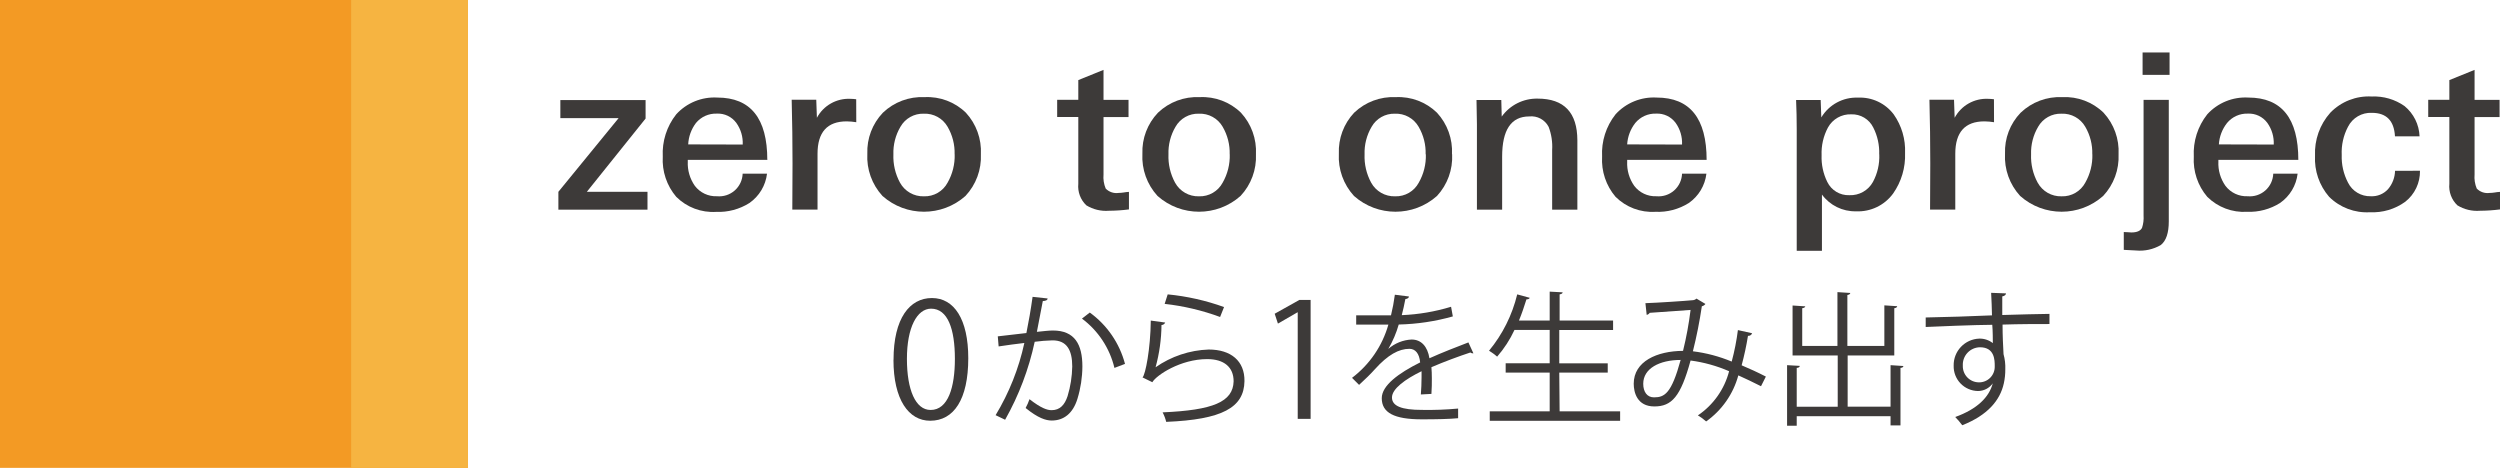
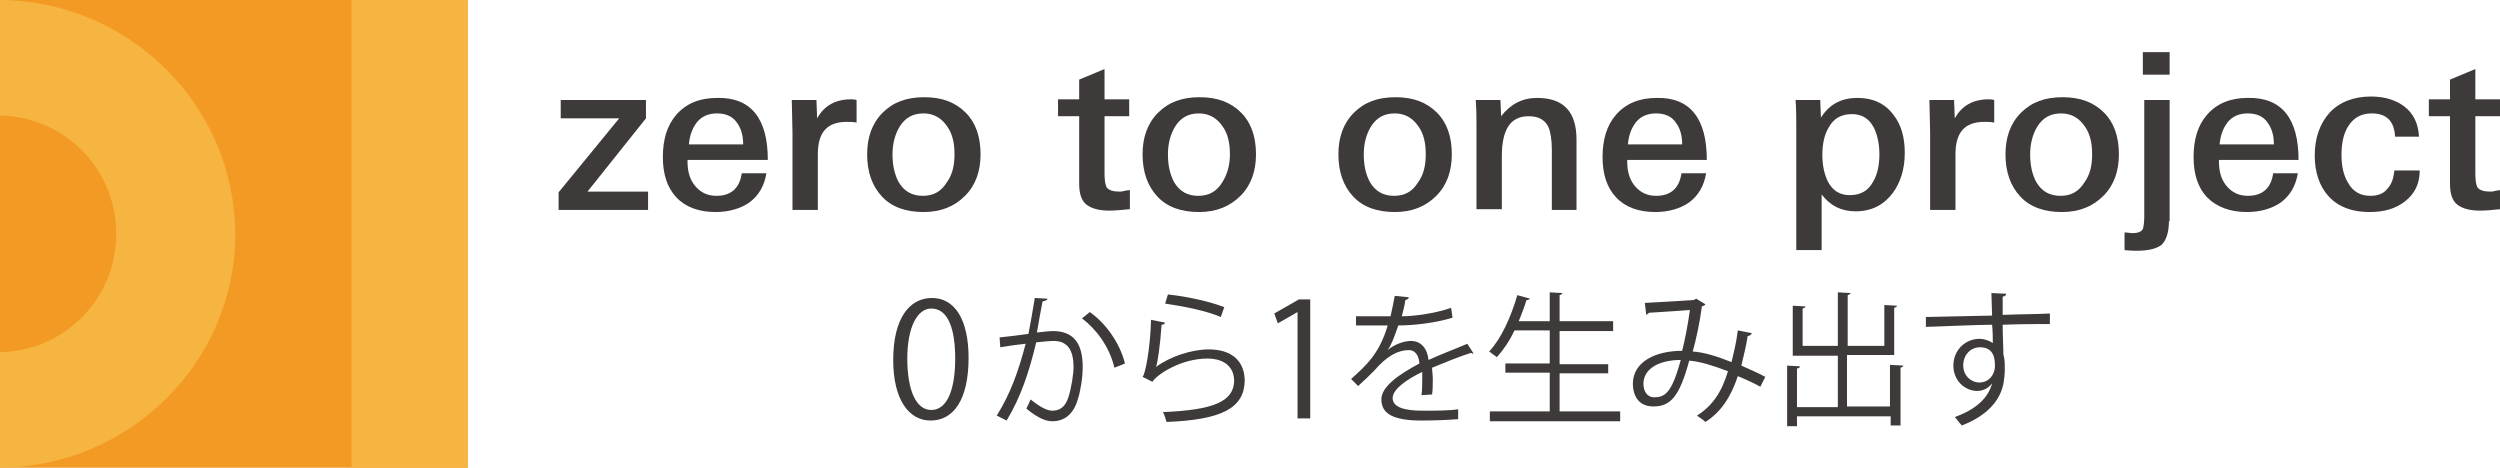
- <svg xmlns="http://www.w3.org/2000/svg" viewBox="0 0 354.91 66.43">
-   <defs>
-     <style>.cls-1{fill:none;}.cls-2{fill:#f39a24;}.cls-3{clip-path:url(#clip-path);}.cls-4{fill:#f6b441;}.cls-5{fill:#3d3a39;}</style>
-     <clipPath id="clip-path">
-       <rect class="cls-1" width="66.43" height="66.42" />
-     </clipPath>
-   </defs>
-   <g id="レイヤー_2" data-name="レイヤー 2">
-     <g id="レイヤー_1-2" data-name="レイヤー 1">
-       <rect class="cls-2" width="66.43" height="66.42" />
-       <g class="cls-3">
-         <rect class="cls-4" x="49.85" width="16.6" height="66.42" />
+ <svg xmlns="http://www.w3.org/2000/svg" xmlns:xlink="http://www.w3.org/1999/xlink" version="1.1" id="レイヤー_1" x="0px" y="0px" viewBox="0 0 354.9 66.4" style="enable-background:new 0 0 354.9 66.4;" xml:space="preserve">
+   <style type="text/css">
+ 	.st0{clip-path:url(#SVGID_2_);fill:#F39A24;}
+ 	.st1{clip-path:url(#SVGID_2_);fill:#F6B441;}
+ 	.st2{fill:#3E3A39;}
+ </style>
+   <g>
+     <g>
+       <defs>
+         <rect id="SVGID_1_" width="66.4" height="66.4" />
+       </defs>
+       <clipPath id="SVGID_2_">
+         <use xlink:href="#SVGID_1_" style="overflow:visible;" />
+       </clipPath>
+       <rect class="st0" width="66.4" height="66.4" />
+       <path class="st1" d="M-0.3,0C-18.9,0-34,14.9-34,33.2c0,18.3,15.1,33.2,33.7,33.2c18.6,0,33.7-14.9,33.7-33.2    C33.3,14.9,18.3,0-0.3,0z M-0.3,50c-9.3,0-16.8-7.5-16.8-16.8c0-9.3,7.5-16.8,16.8-16.8c9.3,0,16.8,7.5,16.8,16.8    C16.5,42.5,9,50-0.3,50z" />
+       <rect x="49.9" class="st1" width="16.6" height="66.4" />
+       <circle class="st1" cx="63.4" cy="117.7" r="32" />
+     </g>
+     <g>
+       <path class="st2" d="M91.9,29.8H79.3v-2.5l8.6-10.5h-8.3v-2.6h12.1v2.6l-8.3,10.4h8.6V29.8z" />
+       <path class="st2" d="M109,22.7H97.6v0.2c0,1.4,0.3,2.5,1,3.4c0.8,1,1.8,1.5,3.1,1.5c2.1,0,3.3-1.1,3.6-3.2h3.5    c-0.3,1.8-1.1,3.2-2.5,4.2c-1.2,0.8-2.8,1.3-4.7,1.3c-2.4,0-4.3-0.7-5.6-2.1c-1.3-1.4-1.9-3.3-1.9-5.7c0-2.5,0.6-4.5,1.9-6    c1.4-1.6,3.3-2.4,5.8-2.4C106.6,13.8,109,16.8,109,22.7z M105.5,20.5c0-1.3-0.3-2.3-0.9-3.1c-0.6-0.9-1.6-1.3-2.8-1.3    c-1.2,0-2.2,0.4-2.9,1.3c-0.6,0.8-1,1.8-1.1,3.1H105.5z" />
+       <path class="st2" d="M121.6,17.4c-0.5-0.1-1-0.1-1.4-0.1c-2.8,0-4.1,1.5-4.1,4.6v7.9h-3.6c0-5.1,0-8.7,0-11l-0.1-4.6h3.5l0.1,2.6    c1-1.8,2.6-2.7,4.8-2.7c0.2,0,0.5,0,0.8,0.1V17.4z" />
+       <path class="st2" d="M139.2,21.9c0,2.4-0.7,4.4-2.2,5.9c-1.5,1.5-3.4,2.3-5.9,2.3c-2.5,0-4.5-0.7-5.9-2.2c-1.4-1.5-2.1-3.5-2.1-6    c0-2.4,0.7-4.4,2.2-5.9c1.5-1.5,3.4-2.2,5.9-2.2c2.5,0,4.4,0.7,5.9,2.2C138.5,17.4,139.2,19.4,139.2,21.9z M135.5,21.9    c0-1.6-0.3-2.9-1-3.9c-0.8-1.2-1.9-1.9-3.4-1.9c-1.5,0-2.6,0.6-3.4,1.9c-0.6,1-1,2.3-1,3.9c0,1.6,0.3,2.9,0.9,4    c0.8,1.3,1.9,1.9,3.4,1.9c1.5,0,2.6-0.6,3.4-1.9C135.2,24.8,135.5,23.5,135.5,21.9z" />
+       <path class="st2" d="M160.3,29.7c-1,0.1-2,0.2-2.8,0.2c-1.5,0-2.5-0.3-3.2-0.8c-0.8-0.6-1.1-1.6-1.1-3.1v-9.5h-3v-2.4h3v-2.8    l3.6-1.5v4.3h3.5v2.4h-3.5v8.1c0,1,0.1,1.6,0.3,2c0.3,0.4,0.9,0.6,1.8,0.6c0.2,0,0.4,0,0.7-0.1c0.4-0.1,0.6-0.1,0.8-0.1V29.7z" />
+       <path class="st2" d="M178.3,21.9c0,2.4-0.7,4.4-2.2,5.9c-1.5,1.5-3.4,2.3-5.9,2.3c-2.5,0-4.5-0.7-5.9-2.2c-1.4-1.5-2.1-3.5-2.1-6    c0-2.4,0.7-4.4,2.2-5.9c1.5-1.5,3.4-2.2,5.9-2.2c2.5,0,4.4,0.7,5.9,2.2C177.6,17.4,178.3,19.4,178.3,21.9z M174.6,21.9    c0-1.6-0.3-2.9-1-3.9c-0.8-1.2-1.9-1.9-3.4-1.9c-1.5,0-2.6,0.6-3.4,1.9c-0.6,1-1,2.3-1,3.9c0,1.6,0.3,2.9,0.9,4    c0.8,1.3,1.9,1.9,3.4,1.9c1.5,0,2.6-0.6,3.4-1.9C174.2,24.8,174.6,23.5,174.6,21.9z" />
+       <path class="st2" d="M206.1,21.9c0,2.4-0.7,4.4-2.2,5.9c-1.5,1.5-3.4,2.3-5.9,2.3c-2.5,0-4.5-0.7-5.9-2.2c-1.4-1.5-2.1-3.5-2.1-6    c0-2.4,0.7-4.4,2.2-5.9c1.5-1.5,3.4-2.2,5.9-2.2c2.5,0,4.4,0.7,5.9,2.2C205.4,17.4,206.1,19.4,206.1,21.9z M202.4,21.9    c0-1.6-0.3-2.9-1-3.9c-0.8-1.2-1.9-1.9-3.4-1.9c-1.5,0-2.6,0.6-3.4,1.9c-0.6,1-1,2.3-1,3.9c0,1.6,0.3,2.9,0.9,4    c0.8,1.3,1.9,1.9,3.4,1.9c1.5,0,2.6-0.6,3.4-1.9C202.1,24.8,202.4,23.5,202.4,21.9z" />
+       <path class="st2" d="M223.9,29.8h-3.6v-8.5c0-1.5-0.2-2.6-0.5-3.3c-0.5-1-1.4-1.5-2.8-1.5c-2.6,0-3.8,1.9-3.8,5.7v7.5h-3.6V17.6    c0-0.7,0-1.8-0.1-3.4h3.5l0.1,2.3c1.3-1.7,3-2.6,5.1-2.6c3.8,0,5.6,2,5.6,5.9V29.8z" />
+       <path class="st2" d="M242.3,22.7H231v0.2c0,1.4,0.3,2.5,1,3.4c0.8,1,1.8,1.5,3.1,1.5c2.1,0,3.3-1.1,3.6-3.2h3.5    c-0.3,1.8-1.1,3.2-2.5,4.2c-1.2,0.8-2.8,1.3-4.7,1.3c-2.4,0-4.3-0.7-5.6-2.1c-1.3-1.4-1.9-3.3-1.9-5.7c0-2.5,0.6-4.5,1.9-6    c1.4-1.6,3.3-2.4,5.8-2.4C239.9,13.8,242.3,16.8,242.3,22.7z M238.8,20.5c0-1.3-0.3-2.3-0.9-3.1c-0.6-0.9-1.6-1.3-2.8-1.3    c-1.2,0-2.2,0.4-2.9,1.3c-0.6,0.8-1,1.8-1.1,3.1H238.8z" />
+       <path class="st2" d="M270.4,21.7c0,2.3-0.6,4.2-1.7,5.7c-1.3,1.7-3,2.6-5.3,2.6c-2,0-3.6-0.8-4.8-2.4v7.9h-3.6V18.3    c0-1.4,0-2.8-0.1-4.1h3.5l0.1,2.5c1.2-1.9,2.9-2.8,5.2-2.8c2.2,0,3.9,0.8,5.1,2.4C269.9,17.7,270.4,19.5,270.4,21.7z M266.8,21.9    c0-1.5-0.3-2.8-0.8-3.8c-0.7-1.3-1.7-1.9-3.1-1.9c-1.5,0-2.6,0.6-3.3,1.9c-0.6,1-0.9,2.3-0.9,3.9c0,1.5,0.3,2.8,0.8,3.8    c0.7,1.3,1.7,1.9,3.1,1.9c1.5,0,2.6-0.6,3.3-1.9C266.5,24.8,266.8,23.5,266.8,21.9z" />
+       <path class="st2" d="M283.1,17.4c-0.5-0.1-1-0.1-1.4-0.1c-2.8,0-4.1,1.5-4.1,4.6v7.9H274c0-5.1,0-8.7,0-11l-0.1-4.6h3.5l0.1,2.6    c1-1.8,2.6-2.7,4.8-2.7c0.2,0,0.5,0,0.8,0.1V17.4z" />
+       <path class="st2" d="M300.8,21.9c0,2.4-0.7,4.4-2.2,5.9c-1.5,1.5-3.4,2.3-5.9,2.3c-2.5,0-4.5-0.7-5.9-2.2c-1.4-1.5-2.1-3.5-2.1-6    c0-2.4,0.7-4.4,2.2-5.9c1.5-1.5,3.4-2.2,5.9-2.2c2.5,0,4.4,0.7,5.9,2.2C300.1,17.4,300.8,19.4,300.8,21.9z M297,21.9    c0-1.6-0.3-2.9-1-3.9c-0.8-1.2-1.9-1.9-3.4-1.9c-1.5,0-2.6,0.6-3.4,1.9c-0.6,1-1,2.3-1,3.9c0,1.6,0.3,2.9,0.9,4    c0.8,1.3,1.9,1.9,3.4,1.9c1.5,0,2.6-0.6,3.4-1.9C296.7,24.8,297,23.5,297,21.9z" />
+       <path class="st2" d="M307.9,31.4c0,1.6-0.4,2.8-1.1,3.4c-0.7,0.5-1.8,0.8-3.5,0.8c-0.2,0-0.8,0-1.7-0.1v-2.5    c0.5,0,0.8,0.1,1.1,0.1c0.8,0,1.3-0.2,1.5-0.6c0.1-0.3,0.2-0.9,0.2-1.8V14.2h3.6V31.4z M308,10.6h-3.8V7.4h3.8V10.6z" />
+       <path class="st2" d="M326.3,22.7h-11.3v0.2c0,1.4,0.3,2.5,1,3.4c0.8,1,1.8,1.5,3.1,1.5c2.1,0,3.3-1.1,3.6-3.2h3.5    c-0.3,1.8-1.1,3.2-2.5,4.2c-1.2,0.8-2.8,1.3-4.7,1.3c-2.4,0-4.3-0.7-5.7-2.1c-1.3-1.4-1.9-3.3-1.9-5.7c0-2.5,0.6-4.5,1.9-6    c1.4-1.6,3.3-2.4,5.8-2.4C323.9,13.8,326.3,16.8,326.3,22.7z M322.8,20.5c0-1.3-0.3-2.3-0.9-3.1c-0.6-0.9-1.6-1.3-2.8-1.3    c-1.2,0-2.2,0.4-2.9,1.3c-0.6,0.8-1,1.8-1.1,3.1H322.8z" />
+       <path class="st2" d="M343.5,24.2c0,1.9-0.7,3.3-2.1,4.4c-1.3,1-2.9,1.5-5,1.5c-2.5,0-4.4-0.7-5.8-2.2c-1.3-1.4-2-3.4-2-5.8    c0-2.5,0.7-4.5,2.1-6.1c1.4-1.5,3.4-2.3,5.9-2.3c1.9,0,3.5,0.5,4.7,1.4c1.3,1,2,2.4,2.1,4.3H340c-0.1-2.2-1.2-3.3-3.3-3.3    c-1.5,0-2.6,0.6-3.4,1.9c-0.6,1-0.9,2.3-0.9,4c0,1.6,0.3,2.9,0.9,3.9c0.7,1.3,1.8,1.9,3.2,1.9c1,0,1.9-0.3,2.4-1    c0.6-0.6,0.9-1.5,1-2.6H343.5z" />
+       <path class="st2" d="M354.9,29.7c-1,0.1-2,0.2-2.8,0.2c-1.5,0-2.5-0.3-3.2-0.8c-0.8-0.6-1.1-1.6-1.1-3.1v-9.5h-3v-2.4h3v-2.8    l3.6-1.5v4.3h3.6v2.4h-3.6v8.1c0,1,0.1,1.6,0.3,2c0.3,0.4,0.9,0.6,1.8,0.6c0.2,0,0.4,0,0.7-0.1c0.4-0.1,0.6-0.1,0.8-0.1V29.7z" />
+     </g>
+     <g>
+       <g>
+         <path class="st2" d="M126.8,51.1c0-5.9,2.3-8.8,5.5-8.8c3.2,0,5.2,3,5.2,8.5c0,5.9-2.1,8.9-5.4,8.9     C129,59.7,126.8,56.7,126.8,51.1z M135.6,50.9c0-4.2-1-7.1-3.4-7.1c-2,0-3.4,2.7-3.4,7.1c0,4.4,1.2,7.3,3.4,7.3     C134.6,58.2,135.6,55,135.6,50.9z" />
+         <path class="st2" d="M148.7,42.4c0,0.2-0.3,0.3-0.7,0.4c-0.2,1.1-0.6,3.1-0.8,4.4c0.9-0.1,1.8-0.2,2.3-0.2c3.1,0,4.2,2,4.2,5.1     c0,1.5-0.3,3.4-0.7,4.6c-0.6,2.1-1.9,3.1-3.6,3.1c-0.8,0-1.9-0.3-3.7-1.8c0.2-0.4,0.4-0.8,0.6-1.3c1.6,1.3,2.5,1.6,3.1,1.6     c1.2,0,1.9-0.7,2.3-2c0.4-1.3,0.7-3.2,0.7-4.2c0-2.3-0.8-3.7-2.8-3.7c-0.6,0-1.5,0.1-2.5,0.2c-1,4.2-2.2,7.8-4.2,11.1l-1.4-0.7     c2-3.2,3.1-6.4,4.1-10.2c-1,0.1-2.5,0.3-3.6,0.5l-0.1-1.4c1-0.1,2.7-0.3,4.1-0.5c0.3-1.5,0.6-3.3,0.9-5.1L148.7,42.4z      M158.2,52.2c-0.7-3-2.6-5.5-4.6-7l1.1-0.9c2.2,1.5,4.3,4.4,5,7.3L158.2,52.2z" />
+         <path class="st2" d="M165.4,45.8c-0.1,0.2-0.2,0.3-0.5,0.3c-0.2,3-0.6,5.6-0.8,6h0c2-1.5,5.1-2.5,7.5-2.5c3.2,0,5.1,1.6,5.1,4.5     c-0.1,3.8-3.2,5.5-11.1,5.8c-0.1-0.4-0.3-1-0.5-1.4c7.2-0.3,10-1.5,10.1-4.4c0-2-1.4-3.2-3.8-3.2c-3.8,0-7.2,2.3-7.8,3.3     l-1.4-0.7c0.4-0.4,1.1-4.1,1.2-8.1L165.4,45.8z M165.8,41.8c2.8,0.3,5.9,1,8,1.8l-0.5,1.4c-2.1-0.9-5.2-1.5-7.9-1.9L165.8,41.8z" />
+         <path class="st2" d="M184.2,59.5V44.3h0l-2.8,1.6l-0.5-1.4l3.5-2h1.6v16.9H184.2z" />
+         <path class="st2" d="M209.2,50.2c0,0-0.1,0-0.1,0c-0.1,0-0.2-0.1-0.3-0.1c-1.6,0.5-3.8,1.4-5.5,2.1c0,0.5,0.1,1,0.1,1.6     c0,0.7,0,1.4-0.1,2.2l-1.5,0.1c0.1-0.7,0.1-1.7,0.1-2.5c0-0.3,0-0.6,0-0.8c-2.3,1.1-4.2,2.5-4.2,3.7c0,1.2,1.4,1.8,4.2,1.8     c2,0,3.8,0,5.1-0.2l0,1.4c-1.2,0.1-3.1,0.2-5.2,0.2c-3.9,0-5.7-0.9-5.7-3c0-1.8,2.4-3.5,5.4-5.1c-0.1-1.3-0.7-1.9-1.5-1.9     c-1.5,0-3.1,0.8-4.9,2.9c-0.6,0.6-1.4,1.4-2.3,2.2l-1-1c2-1.8,4-3.5,5.2-7.6l-1.1,0h-3.4v-1.3c1.3,0,2.7,0,3.5,0l1.4,0     c0.2-0.9,0.4-1.8,0.6-2.9l2,0.2c0,0.2-0.2,0.3-0.5,0.4c-0.1,0.8-0.3,1.5-0.5,2.3c1.4,0,4.4-0.3,7-1.2l0.2,1.4     c-2.6,0.8-5.7,1.1-7.7,1.1c-0.5,1.5-1,2.8-1.5,3.5h0c0.9-0.8,2.3-1.3,3.3-1.3c1.4,0,2.3,1,2.5,2.7c1.7-0.8,3.9-1.6,5.5-2.3     L209.2,50.2z" />
+         <path class="st2" d="M221.4,58.4h8.6v1.4h-18.5v-1.4h8.5v-5.5h-6.3v-1.3h6.3v-4.7h-5c-0.7,1.5-1.6,2.8-2.5,3.8     c-0.3-0.2-0.8-0.6-1.1-0.8c1.7-1.8,3.1-4.9,4-8l1.8,0.5c-0.1,0.1-0.2,0.2-0.5,0.2c-0.3,1-0.7,2-1.1,3h4.4v-4.1l1.8,0.1     c0,0.1-0.1,0.2-0.4,0.3v3.7h7.6v1.4h-7.6v4.7h6.9v1.3h-6.9V58.4z" />
+         <path class="st2" d="M248.7,47.3c-0.1,0.2-0.3,0.4-0.6,0.4c-0.2,1.4-0.6,2.9-0.9,4.2c1.1,0.5,2.3,1,3.4,1.6l-0.7,1.4     c-1.1-0.6-2.2-1.1-3.2-1.5c-1,3-2.4,5.1-4.6,6.5c-0.3-0.3-0.8-0.6-1.2-0.9c2.2-1.4,3.5-3.3,4.4-6.3c-2.1-0.8-4-1.4-5.5-1.5     c-1.4,5.2-2.7,6.5-5.1,6.5s-2.9-2-2.9-3.2c0-3.2,3.3-4.7,7-4.7c0.4-1.6,0.8-3.6,1.1-5.8c-1,0.1-4.2,0.3-5.8,0.4     c-0.1,0.1-0.2,0.2-0.4,0.3l-0.2-1.7c1.8-0.1,5.6-0.3,6.8-0.4c0.2,0,0.3-0.1,0.5-0.2l1.3,0.8c-0.1,0.2-0.3,0.2-0.5,0.3     c-0.3,2.3-0.8,4.6-1.3,6.4c1.6,0.1,3.5,0.7,5.5,1.5c0.3-1.2,0.7-2.8,0.9-4.5L248.7,47.3z M238.6,51.1c-3,0-5.3,1.2-5.3,3.4     c0,1.1,0.6,1.9,1.5,1.9C236.3,56.4,237.3,55.9,238.6,51.1z" />
+         <path class="st2" d="M268.4,51.8l1.8,0.1c0,0.1-0.1,0.2-0.4,0.3v8.2h-1.4v-1.3h-13.3v1.4h-1.4v-8.6l1.8,0.1     c0,0.2-0.1,0.3-0.4,0.3v5.5h5.8v-7.3h-6.4v-7.1l1.8,0.1c0,0.1-0.1,0.2-0.4,0.3v5.3h5v-7.6l1.8,0.1c0,0.1-0.1,0.2-0.4,0.3v7.2h5.2     v-5.8l1.8,0.1c0,0.1-0.1,0.2-0.4,0.3v6.7h-6.7v7.3h6.1V51.8z" />
+         <path class="st2" d="M282.8,44.8c0-0.5-0.1-2.7-0.1-3.2l2.1,0.1c0,0.2-0.2,0.4-0.5,0.4c0,0.2,0,0.5,0,2.6     c2.5-0.1,5.2-0.1,6.7-0.2V46c-1.7,0-4.2,0-6.7,0.1c0,1.6,0.1,3.1,0.1,4.2c0.2,0.7,0.2,1.3,0.2,2.2c0,0.7-0.1,1.4-0.2,2     c-0.5,2.4-2.3,4.5-5.9,5.9c-0.3-0.3-0.7-0.9-1-1.2c3.1-1.1,4.8-2.8,5.3-4.8h0c-0.4,0.6-1.2,1.1-2.1,1.1c-1.8,0-3.4-1.5-3.4-3.6     c0-2.2,1.7-3.8,3.7-3.8c0.7,0,1.5,0.3,1.9,0.6c0-0.3,0-1.7-0.1-2.6c-2.1,0-8.6,0.3-9.4,0.3l0-1.4l4.7-0.1L282.8,44.8z M283.2,52     c0-0.8,0-2.7-2.1-2.7c-1.4,0-2.4,1.1-2.4,2.6c0,1.4,1.1,2.4,2.3,2.4C282.4,54.3,283.2,53.1,283.2,52z" />
      </g>
-       <polygon class="cls-5" points="91.92 29.77 79.27 29.77 79.27 27.23 87.82 16.77 79.55 16.77 79.55 14.21 91.65 14.21 91.65 16.83 83.31 27.23 91.92 27.23 91.92 29.77" />
-       <path class="cls-5" d="M109,22.7H97.64v.25a5.55,5.55,0,0,0,1,3.43,3.75,3.75,0,0,0,3.15,1.48,3.33,3.33,0,0,0,3.64-3.21h3.46a5.92,5.92,0,0,1-2.5,4.17,8.2,8.2,0,0,1-4.72,1.26A7.38,7.38,0,0,1,96,27.94a8.08,8.08,0,0,1-1.91-5.71,8.91,8.91,0,0,1,1.91-6,7.32,7.32,0,0,1,5.83-2.38q7.1,0,7.1,8.86m-3.49-2.19a4.9,4.9,0,0,0-.9-3.06,3.23,3.23,0,0,0-2.79-1.33,3.66,3.66,0,0,0-2.95,1.33A5.45,5.45,0,0,0,97.7,20.5Z" />
-       <path class="cls-5" d="M121.56,17.35a9.21,9.21,0,0,0-1.36-.12q-4.14,0-4.14,4.6v7.93h-3.58q.06-7.59,0-11l-.09-4.6h3.49l.09,2.56a5.11,5.11,0,0,1,4.75-2.69,6.39,6.39,0,0,1,.83.06Z" />
-       <path class="cls-5" d="M139.25,21.89a8.13,8.13,0,0,1-2.19,5.93,8.87,8.87,0,0,1-11.78,0,8.21,8.21,0,0,1-2.15-6A8,8,0,0,1,125.34,16a8,8,0,0,1,5.91-2.21A7.83,7.83,0,0,1,137.12,16a8.09,8.09,0,0,1,2.13,5.91m-3.73,0a7.33,7.33,0,0,0-1-3.92,3.71,3.71,0,0,0-3.37-1.85A3.67,3.67,0,0,0,127.83,18a7.23,7.23,0,0,0-1,3.92,7.76,7.76,0,0,0,.93,4,3.74,3.74,0,0,0,3.4,1.95,3.67,3.67,0,0,0,3.37-1.95,7.65,7.65,0,0,0,1-4" />
-       <path class="cls-5" d="M160.27,29.73a23.36,23.36,0,0,1-2.84.19,5.34,5.34,0,0,1-3.21-.77,3.72,3.72,0,0,1-1.14-3.06V16.61h-3V14.17h3V11.37l3.58-1.45v4.26h3.55v2.44h-3.55v8.15a4.2,4.2,0,0,0,.31,2,2.12,2.12,0,0,0,1.82.62,5.08,5.08,0,0,0,.71-.06,5.55,5.55,0,0,1,.77-.09Z" />
-       <path class="cls-5" d="M178.3,21.89a8.13,8.13,0,0,1-2.19,5.93,8.87,8.87,0,0,1-11.78,0,8.21,8.21,0,0,1-2.15-6A8,8,0,0,1,164.39,16a8,8,0,0,1,5.91-2.21A7.83,7.83,0,0,1,176.17,16a8.09,8.09,0,0,1,2.13,5.91m-3.73,0a7.33,7.33,0,0,0-1-3.92,3.71,3.71,0,0,0-3.37-1.85A3.67,3.67,0,0,0,166.88,18a7.23,7.23,0,0,0-1,3.92,7.76,7.76,0,0,0,.93,4,3.74,3.74,0,0,0,3.4,1.95,3.67,3.67,0,0,0,3.37-1.95,7.65,7.65,0,0,0,1-4" />
-       <path class="cls-5" d="M206.15,21.89A8.13,8.13,0,0,1,204,27.82a8.87,8.87,0,0,1-11.78,0,8.21,8.21,0,0,1-2.15-6A8,8,0,0,1,192.24,16a8,8,0,0,1,5.91-2.21A7.83,7.83,0,0,1,204,16a8.09,8.09,0,0,1,2.13,5.91m-3.74,0a7.32,7.32,0,0,0-1-3.92,3.71,3.71,0,0,0-3.37-1.85A3.67,3.67,0,0,0,194.72,18a7.23,7.23,0,0,0-1,3.92,7.76,7.76,0,0,0,.93,4,3.74,3.74,0,0,0,3.4,1.95,3.67,3.67,0,0,0,3.37-1.95,7.64,7.64,0,0,0,1-4" />
-       <path class="cls-5" d="M223.93,29.77h-3.58V21.31a7.9,7.9,0,0,0-.5-3.3,2.76,2.76,0,0,0-2.76-1.48q-3.84,0-3.84,5.71v7.53h-3.58V17.63q0-1-.06-3.43h3.52l.06,2.35A6.12,6.12,0,0,1,218.29,14q5.63,0,5.64,5.93Z" />
-       <path class="cls-5" d="M242.29,22.7H231v.25a5.54,5.54,0,0,0,1,3.43,3.75,3.75,0,0,0,3.15,1.48,3.33,3.33,0,0,0,3.64-3.21h3.46a5.92,5.92,0,0,1-2.5,4.17A8.2,8.2,0,0,1,235,30.07a7.38,7.38,0,0,1-5.65-2.13,8.07,8.07,0,0,1-1.91-5.71,8.9,8.9,0,0,1,1.91-6,7.32,7.32,0,0,1,5.83-2.38q7.1,0,7.1,8.86m-3.49-2.19a4.89,4.89,0,0,0-.9-3.06,3.23,3.23,0,0,0-2.79-1.33,3.66,3.66,0,0,0-2.95,1.33A5.46,5.46,0,0,0,231,20.5Z" />
-       <path class="cls-5" d="M270.45,21.74a9.36,9.36,0,0,1-1.7,5.74A6.17,6.17,0,0,1,263.48,30a5.84,5.84,0,0,1-4.83-2.38V35.6h-3.58V18.34q0-2.13-.09-4.14h3.49l.09,2.47a5.8,5.8,0,0,1,5.2-2.81,6,6,0,0,1,5.08,2.38,8.87,8.87,0,0,1,1.61,5.49m-3.67.18a7.78,7.78,0,0,0-.84-3.8,3.35,3.35,0,0,0-3.13-1.88,3.62,3.62,0,0,0-3.31,1.88,7.7,7.7,0,0,0-.9,3.92,7.91,7.91,0,0,0,.81,3.8,3.34,3.34,0,0,0,3.13,1.88,3.65,3.65,0,0,0,3.35-1.88,7.61,7.61,0,0,0,.9-3.92" />
-       <path class="cls-5" d="M283.08,17.35a9.21,9.21,0,0,0-1.36-.12q-4.14,0-4.14,4.6v7.93H274q.06-7.59,0-11l-.09-4.6h3.49l.09,2.56a5.11,5.11,0,0,1,4.75-2.69,6.41,6.41,0,0,1,.83.06Z" />
-       <path class="cls-5" d="M300.76,21.89a8.13,8.13,0,0,1-2.19,5.93,8.87,8.87,0,0,1-11.78,0,8.21,8.21,0,0,1-2.15-6A7.94,7.94,0,0,1,286.86,16a8,8,0,0,1,5.91-2.21A7.83,7.83,0,0,1,298.63,16a8.09,8.09,0,0,1,2.13,5.91m-3.73,0a7.34,7.34,0,0,0-1-3.92,3.71,3.71,0,0,0-3.37-1.85A3.67,3.67,0,0,0,289.34,18a7.22,7.22,0,0,0-1,3.92,7.76,7.76,0,0,0,.93,4,3.74,3.74,0,0,0,3.4,1.95,3.67,3.67,0,0,0,3.37-1.95,7.66,7.66,0,0,0,1-4" />
-       <path class="cls-5" d="M307.89,31.43q0,2.47-1.14,3.36a5.92,5.92,0,0,1-3.52.77l-1.73-.09V32.94c.48,0,.83.06,1.08.06q1.17,0,1.51-.65a4.62,4.62,0,0,0,.22-1.76V14.18h3.58ZM308,10.63h-3.83V7.45H308Z" />
-       <path class="cls-5" d="M326.26,22.7H314.93v.25a5.54,5.54,0,0,0,1,3.43,3.75,3.75,0,0,0,3.15,1.48,3.33,3.33,0,0,0,3.64-3.21h3.46a5.91,5.91,0,0,1-2.5,4.17A8.2,8.2,0,0,1,319,30.07a7.39,7.39,0,0,1-5.65-2.13,8.08,8.08,0,0,1-1.91-5.71,8.91,8.91,0,0,1,1.91-6,7.32,7.32,0,0,1,5.83-2.38q7.1,0,7.1,8.86m-3.49-2.19a4.9,4.9,0,0,0-.9-3.06,3.23,3.23,0,0,0-2.79-1.33,3.66,3.66,0,0,0-2.94,1.33A5.44,5.44,0,0,0,315,20.5Z" />
-       <path class="cls-5" d="M343.55,24.24a5.47,5.47,0,0,1-2.1,4.41,7.88,7.88,0,0,1-5,1.48,7.59,7.59,0,0,1-5.8-2.19,8.25,8.25,0,0,1-2-5.83A8.61,8.61,0,0,1,330.82,16a7.59,7.59,0,0,1,5.88-2.3,7.51,7.51,0,0,1,4.66,1.36,5.84,5.84,0,0,1,2.13,4.29H340q-.19-3.33-3.27-3.33A3.6,3.6,0,0,0,333.33,18a7.79,7.79,0,0,0-.89,4,7.86,7.86,0,0,0,.89,3.92,3.49,3.49,0,0,0,3.24,1.94,3.09,3.09,0,0,0,2.44-1,4.16,4.16,0,0,0,1-2.61Z" />
-       <path class="cls-5" d="M354.91,29.73a23.39,23.39,0,0,1-2.84.19,5.33,5.33,0,0,1-3.21-.77,3.72,3.72,0,0,1-1.14-3.06V16.61h-3V14.17h3V11.37l3.58-1.45v4.26h3.55v2.44H351.3v8.15a4.21,4.21,0,0,0,.31,2,2.13,2.13,0,0,0,1.82.62,5.06,5.06,0,0,0,.71-.06,5.56,5.56,0,0,1,.77-.09Z" />
-       <path class="cls-5" d="M126.85,51.08c0-5.91,2.3-8.77,5.45-8.77s5.16,3,5.16,8.54c0,5.86-2.05,8.88-5.41,8.88-3.06,0-5.21-3-5.21-8.65m8.72-.14c0-4.21-1-7.12-3.38-7.12-2,0-3.43,2.68-3.43,7.12s1.24,7.26,3.36,7.26c2.5,0,3.45-3.25,3.45-7.26" />
-       <path class="cls-5" d="M148.72,42.37c0,.25-.29.35-.68.37-.23,1.15-.6,3.14-.84,4.37.92-.1,1.76-.19,2.28-.19,3.11,0,4.18,2,4.18,5.1a16,16,0,0,1-.7,4.59c-.64,2.09-1.95,3.09-3.65,3.09-.84,0-1.95-.35-3.71-1.78a7.67,7.67,0,0,0,.55-1.25c1.64,1.27,2.5,1.56,3.14,1.56,1.17,0,1.86-.74,2.27-2a15.44,15.44,0,0,0,.66-4.2c0-2.34-.78-3.73-2.83-3.71a23.59,23.59,0,0,0-2.5.2,39.26,39.26,0,0,1-4.2,11.07l-1.35-.65a33.51,33.51,0,0,0,4.08-10.25c-1,.12-2.54.31-3.65.49l-.12-1.43,4.06-.47c.31-1.5.63-3.34.88-5.14Zm9.49,9.86a12.3,12.3,0,0,0-4.61-7l1.11-.86a13.14,13.14,0,0,1,5,7.29Z" />
-       <path class="cls-5" d="M165.42,45.79a.58.58,0,0,1-.53.35,23.41,23.41,0,0,1-.84,6h0a14,14,0,0,1,7.54-2.52c3.16,0,5.12,1.62,5.08,4.49-.06,3.77-3.18,5.45-11.11,5.78a6.07,6.07,0,0,0-.51-1.35c7.15-.31,10-1.48,10.08-4.41,0-2-1.35-3.15-3.75-3.15-3.79,0-7.21,2.28-7.79,3.28l-1.39-.68c.41-.39,1.13-4.06,1.17-8.07Zm.35-4a33,33,0,0,1,8,1.8L173.21,45a33.3,33.3,0,0,0-7.87-1.86Z" />
-       <polygon class="cls-5" points="184.23 59.46 184.23 44.34 184.19 44.34 181.42 45.94 180.96 44.54 184.46 42.58 186.06 42.58 186.06 59.46 184.23 59.46" />
-       <path class="cls-5" d="M209.17,50.16a.28.28,0,0,1-.12,0,.52.52,0,0,1-.31-.12c-1.56.51-3.83,1.35-5.53,2.09q.06.71.06,1.6c0,.66,0,1.39-.06,2.19l-1.5.08c.06-.74.1-1.68.1-2.48,0-.31,0-.59,0-.82-2.32,1.13-4.2,2.5-4.2,3.73s1.41,1.76,4.24,1.76A45.87,45.87,0,0,0,207,58l0,1.37c-1.21.12-3.05.16-5.16.16-3.93,0-5.68-.94-5.68-3,0-1.8,2.38-3.55,5.45-5.08-.12-1.29-.7-1.93-1.52-1.93-1.5,0-3.05.84-4.9,2.89-.57.64-1.37,1.43-2.25,2.23l-1-1a14.39,14.39,0,0,0,5.16-7.56l-1.15,0h-3.42V44.77c1.25,0,2.71,0,3.55,0l1.39,0a27,27,0,0,0,.55-2.93l2,.25c0,.2-.21.33-.51.37-.14.82-.33,1.54-.51,2.28a28,28,0,0,0,7-1.19l.25,1.37a30.86,30.86,0,0,1-7.68,1.15,15,15,0,0,1-1.48,3.46h0a5.45,5.45,0,0,1,3.3-1.33c1.39,0,2.27,1,2.54,2.66,1.72-.78,3.89-1.62,5.53-2.25Z" />
-       <path class="cls-5" d="M221.41,58.39H230v1.35H211.49V58.39H220V52.9h-6.25V51.57H220V46.84h-5a16,16,0,0,1-2.46,3.79,8.11,8.11,0,0,0-1.15-.84,19.94,19.94,0,0,0,4-8l1.78.49c-.06.14-.21.22-.47.22-.31,1-.65,2-1.06,3H220v-4.1l1.84.1c0,.14-.15.25-.43.29v3.71H229v1.35h-7.64v4.73h6.88V52.9h-6.88Z" />
-       <path class="cls-5" d="M248.74,47.31a.57.57,0,0,1-.59.37,41.1,41.1,0,0,1-.9,4.18c1.11.47,2.28,1,3.44,1.6L250,54.83c-1.11-.55-2.17-1.08-3.22-1.54a11.83,11.83,0,0,1-4.57,6.54,7.15,7.15,0,0,0-1.17-.86,10.86,10.86,0,0,0,4.43-6.27A20.4,20.4,0,0,0,240,51.18c-1.41,5.16-2.69,6.52-5.14,6.52s-2.93-2-2.93-3.22c0-3.18,3.3-4.65,7-4.67A49.18,49.18,0,0,0,240,44c-1,.08-4.24.31-5.8.41a.65.65,0,0,1-.43.29l-.18-1.66c1.76-.06,5.57-.31,6.8-.43a.78.78,0,0,0,.45-.22l1.27.76a.86.86,0,0,1-.51.33,64.71,64.71,0,0,1-1.27,6.39,21,21,0,0,1,5.51,1.46,33.61,33.61,0,0,0,.88-4.47ZM238.59,51.1c-3,0-5.31,1.21-5.31,3.38,0,1.15.55,1.93,1.52,1.93,1.5,0,2.48-.51,3.79-5.31" />
-       <path class="cls-5" d="M268.39,51.84l1.82.12c0,.14-.12.25-.41.27v8.16h-1.41V59.09H255.07v1.35H253.7V51.84l1.8.1c0,.16-.14.27-.43.29v5.51h5.82V50.46h-6.41V43.37l1.8.12c0,.12-.14.22-.43.27v5.35h5V41.47l1.82.12c0,.14-.14.25-.41.29v7.23h5.25V43.35l1.82.12c0,.14-.12.24-.41.29v6.7H262.3v7.27h6.09Z" />
-       <path class="cls-5" d="M282.79,44.77c0-.45-.08-2.69-.12-3.2l2.11.08c0,.16-.16.37-.53.43,0,.25,0,.49,0,2.64,2.52-.08,5.16-.14,6.7-.16V46c-1.74,0-4.22,0-6.66.08,0,1.6.08,3.07.14,4.2a7,7,0,0,1,.25,2.15,8.85,8.85,0,0,1-.21,2c-.53,2.4-2.29,4.51-5.9,5.94a11,11,0,0,0-1-1.17c3.14-1.13,4.82-2.83,5.33-4.78h0a2.57,2.57,0,0,1-2.11,1.09,3.5,3.5,0,0,1-3.44-3.59A3.77,3.77,0,0,1,281,48.07a3,3,0,0,1,1.91.64c0-.35,0-1.72-.08-2.6-2.13,0-8.61.26-9.45.31l0-1.35,4.67-.12Zm.39,7.19c0-.8,0-2.66-2.09-2.66a2.47,2.47,0,0,0-2.44,2.6,2.29,2.29,0,0,0,2.27,2.38A2.21,2.21,0,0,0,283.18,52" />
    </g>
  </g>
</svg>
